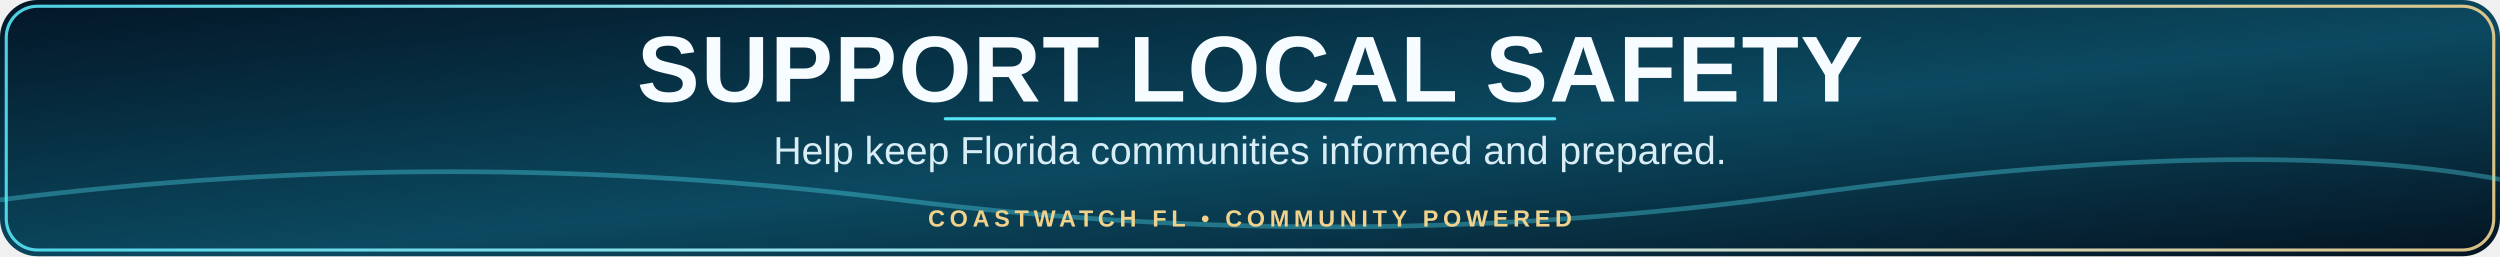
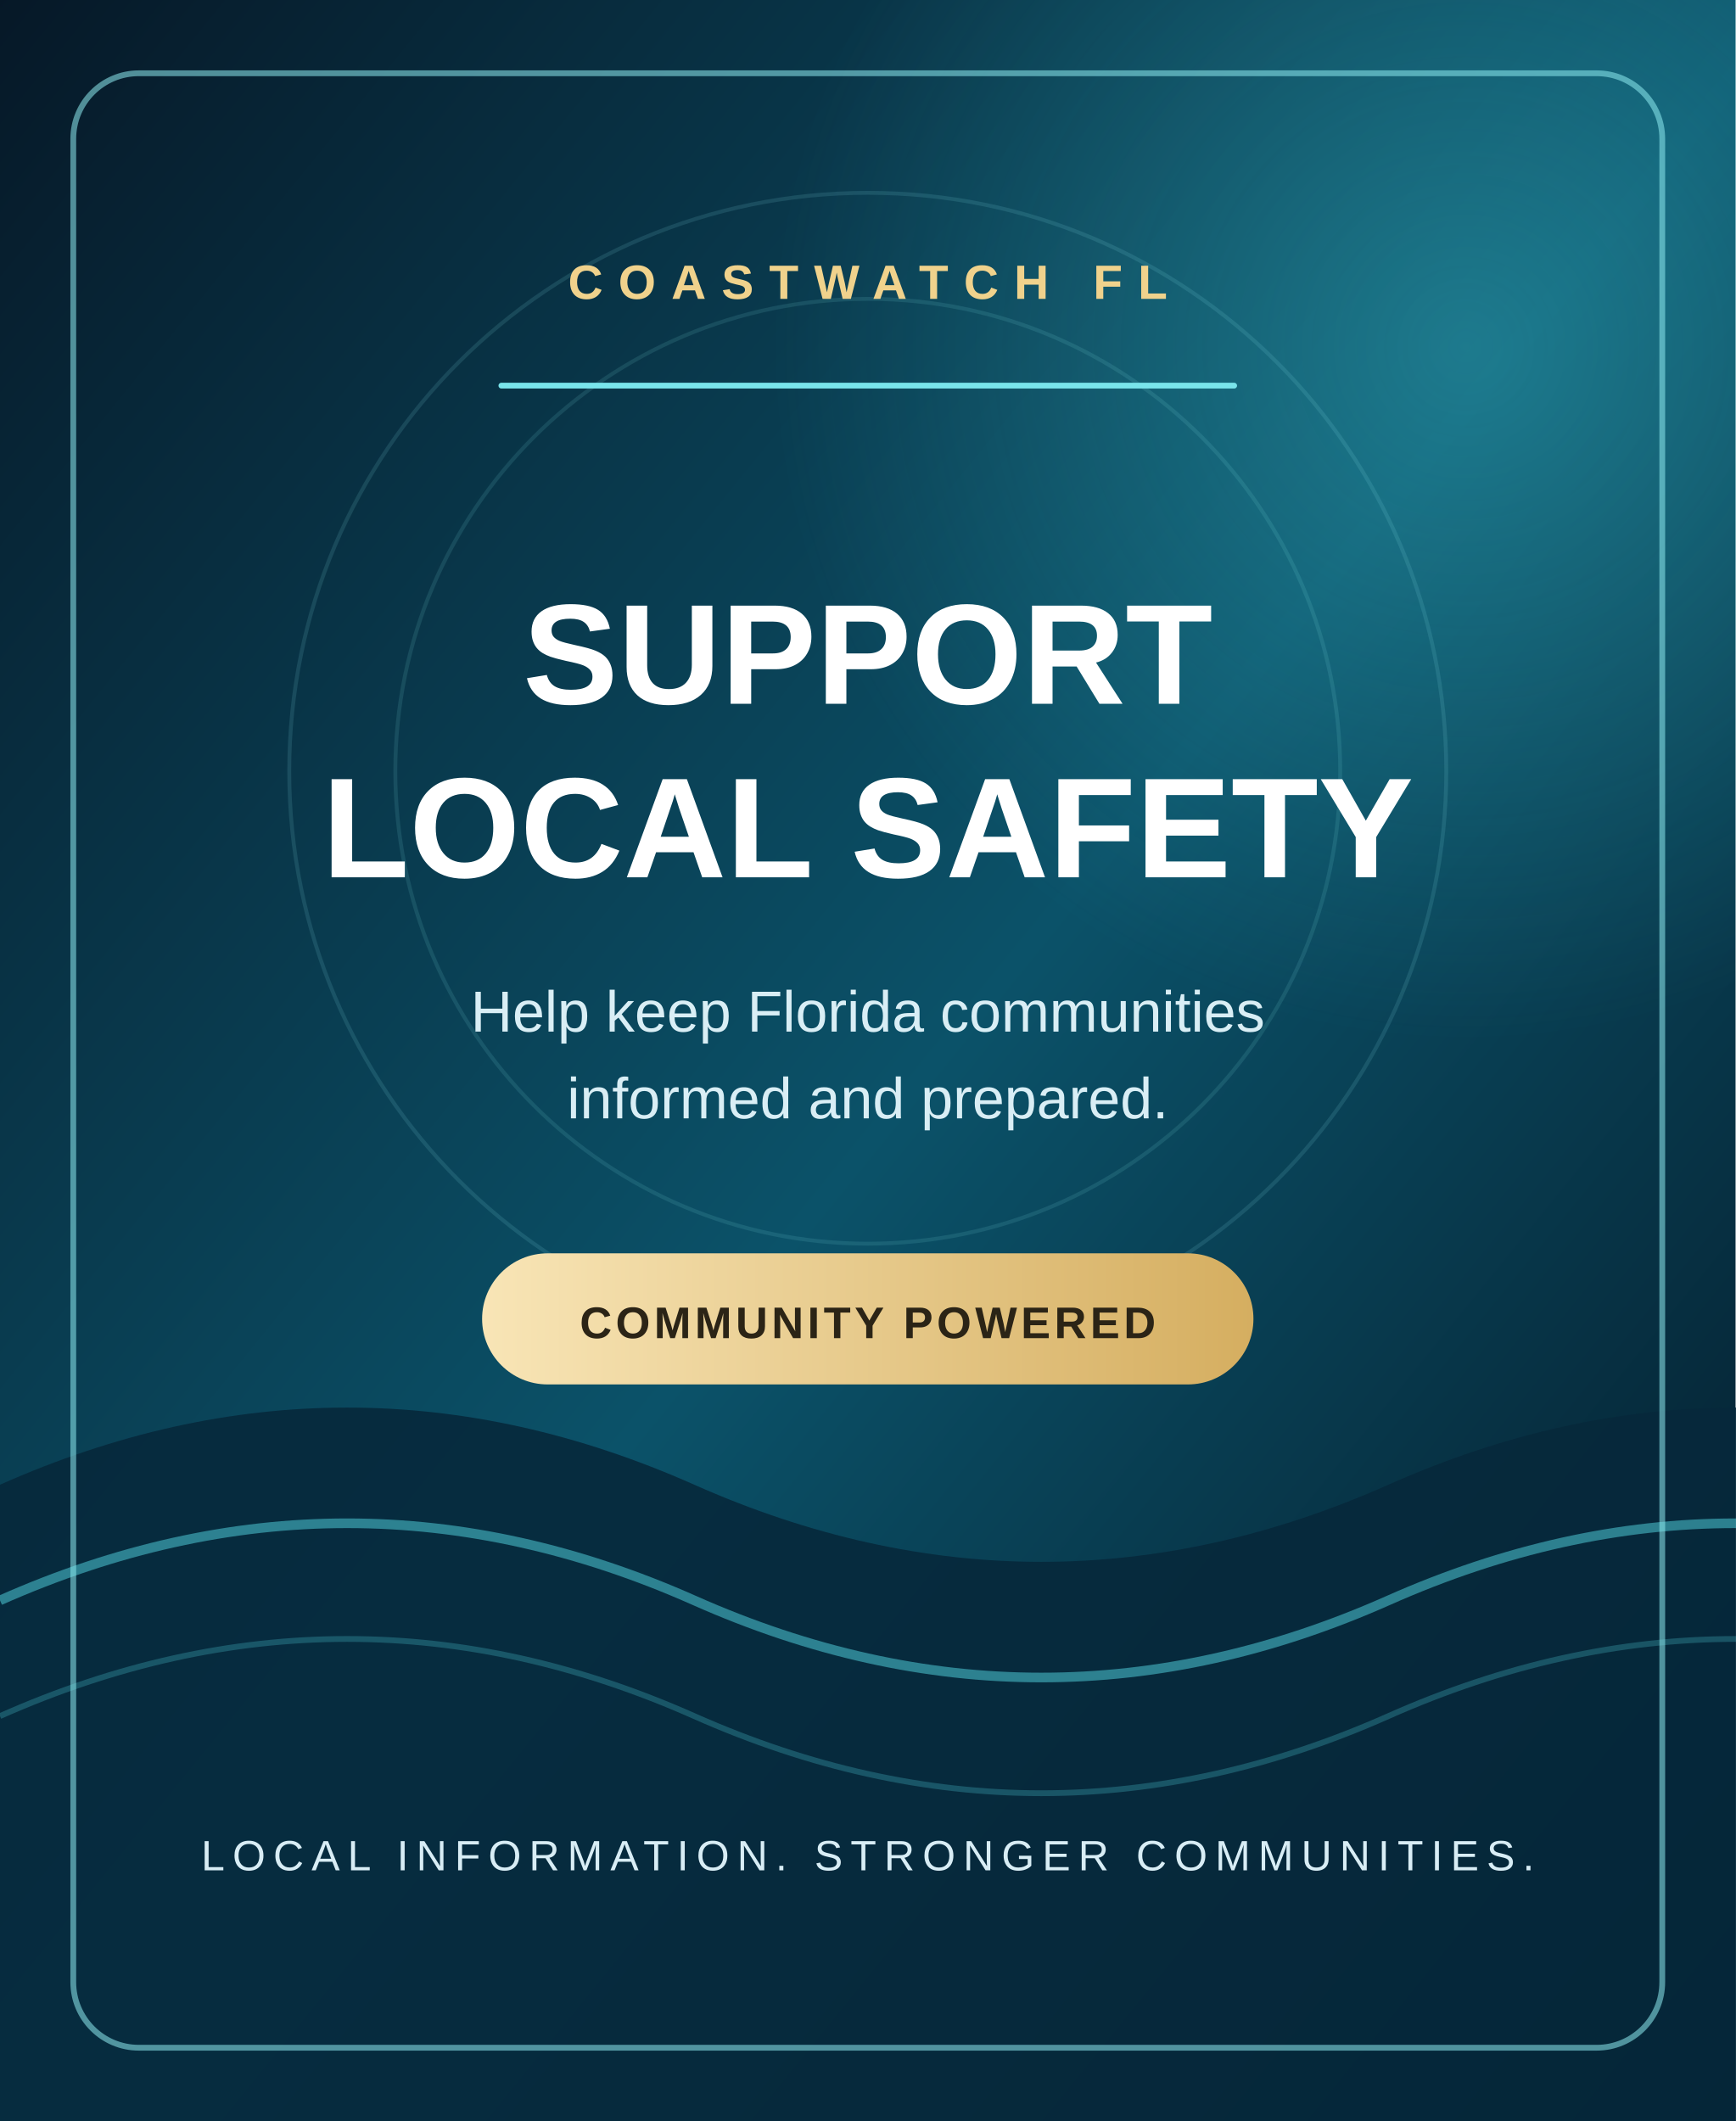
- <svg xmlns="http://www.w3.org/2000/svg" viewBox="0 0 1600 164" role="img" aria-labelledby="title desc">
+ <svg xmlns="http://www.w3.org/2000/svg" viewBox="0 0 900 1100" role="img" aria-labelledby="title desc">
  <defs>
    <linearGradient id="bg" x1="0" y1="0" x2="1" y2="1">
-       <stop stop-color="#031626" />
-       <stop offset=".55" stop-color="#0b4960" />
-       <stop offset="1" stop-color="#041321" />
+       <stop stop-color="#061827" />
+       <stop offset=".52" stop-color="#0b5269" />
+       <stop offset="1" stop-color="#031321" />
    </linearGradient>
-     <linearGradient id="edge">
-       <stop stop-color="#55e4f5" />
-       <stop offset=".55" stop-color="#d8fbff" />
-       <stop offset="1" stop-color="#f0d28c" />
-     </linearGradient>
-     <linearGradient id="gloss">
-       <stop stop-color="#fff" stop-opacity="0" />
-       <stop offset=".48" stop-color="#fff" stop-opacity=".42" />
-       <stop offset=".55" stop-color="#fff" stop-opacity=".08" />
-       <stop offset="1" stop-color="#fff" stop-opacity="0" />
+     <radialGradient id="glow">
+       <stop stop-color="#48dce7" stop-opacity=".3" />
+       <stop offset="1" stop-color="#48dce7" stop-opacity="0" />
+     </radialGradient>
+     <linearGradient id="gold">
+       <stop stop-color="#f8e5b6" />
+       <stop offset="1" stop-color="#d5ae60" />
    </linearGradient>
  </defs>
-   <rect width="1600" height="164" rx="24" fill="url(#bg)" />
-   <rect x="4" y="4" width="1592" height="156" rx="20" fill="none" stroke="url(#edge)" stroke-opacity=".9" stroke-width="2" />
-   <path d="M0 127.92 Q288 91.84 576 127.92 T1152 124.64 T1600 114.8" fill="none" stroke="#55e4f5" stroke-opacity=".35" stroke-width="3" />
-   <text x="800" y="65" text-anchor="middle" fill="#f6fcff" font-family="Arial,sans-serif" font-size="60" font-weight="800" letter-spacing="1">SUPPORT LOCAL SAFETY</text>
-   <path d="M605 76 H995" stroke="#55e4f5" stroke-width="2" stroke-linecap="round" />
-   <text x="800" y="105" text-anchor="middle" fill="#d8edf5" font-family="Arial,sans-serif" font-size="25">Help keep Florida communities informed and prepared.</text>
-   <text x="800" y="145" text-anchor="middle" fill="#f0d28c" font-family="Arial,sans-serif" font-size="15" font-weight="700" letter-spacing="3">COASTWATCH FL  •  COMMUNITY POWERED</text>
-   <rect x="-352" y="0" width="192" height="164" fill="url(#gloss)" transform="skewX(-22)">
-     <animate attributeName="x" values="-352;1760" dur="5s" repeatCount="indefinite" />
-   </rect>
+   <rect width="900" height="1100" fill="url(#bg)" />
+   <circle cx="760" cy="180" r="360" fill="url(#glow)" />
+   <circle cx="450" cy="400" r="300" fill="none" stroke="#8cebf0" stroke-opacity=".13" stroke-width="2" />
+   <circle cx="450" cy="400" r="245" fill="none" stroke="#8cebf0" stroke-opacity=".12" stroke-width="2" />
+   <path d="M0 770 Q180 690 360 770 T720 770 T1080 770 V1100 H0Z" fill="#05283b" opacity=".9" />
+   <path d="M0 830 Q180 750 360 830 T720 830 T1080 830" fill="none" stroke="#54d9e4" stroke-opacity=".5" stroke-width="5" />
+   <path d="M0 890 Q180 810 360 890 T720 890 T1080 890" fill="none" stroke="#54d9e4" stroke-opacity=".25" stroke-width="3" />
+   <rect x="38" y="38" width="824" height="1024" rx="34" fill="none" stroke="#8eeaf0" stroke-opacity=".55" stroke-width="3" />
+   <text x="450" y="155" text-anchor="middle" fill="#f0d28c" font-family="Arial,sans-serif" font-size="25" font-weight="700" letter-spacing="8">COASTWATCH FL</text>
+   <path d="M260 200 H640" stroke="#79e4eb" stroke-width="3" stroke-linecap="round" />
+   <text x="450" y="365" text-anchor="middle" fill="#fff" font-family="Arial,sans-serif" font-size="74" font-weight="800">SUPPORT</text>
+   <text x="450" y="455" text-anchor="middle" fill="#fff" font-family="Arial,sans-serif" font-size="74" font-weight="800">LOCAL SAFETY</text>
+   <text x="450" y="535" text-anchor="middle" fill="#d9eef5" font-family="Arial,sans-serif" font-size="30">Help keep Florida communities</text>
+   <text x="450" y="580" text-anchor="middle" fill="#d9eef5" font-family="Arial,sans-serif" font-size="30">informed and prepared.</text>
+   <rect x="250" y="650" width="400" height="68" rx="34" fill="url(#gold)" />
+   <text x="450" y="694" text-anchor="middle" fill="#2b2416" font-family="Arial,sans-serif" font-size="23" font-weight="700" letter-spacing="2">COMMUNITY POWERED</text>
+   <text x="450" y="970" text-anchor="middle" fill="#d8edf5" font-family="Arial,sans-serif" font-size="22" letter-spacing="4">LOCAL INFORMATION. STRONGER COMMUNITIES.</text>
</svg>
